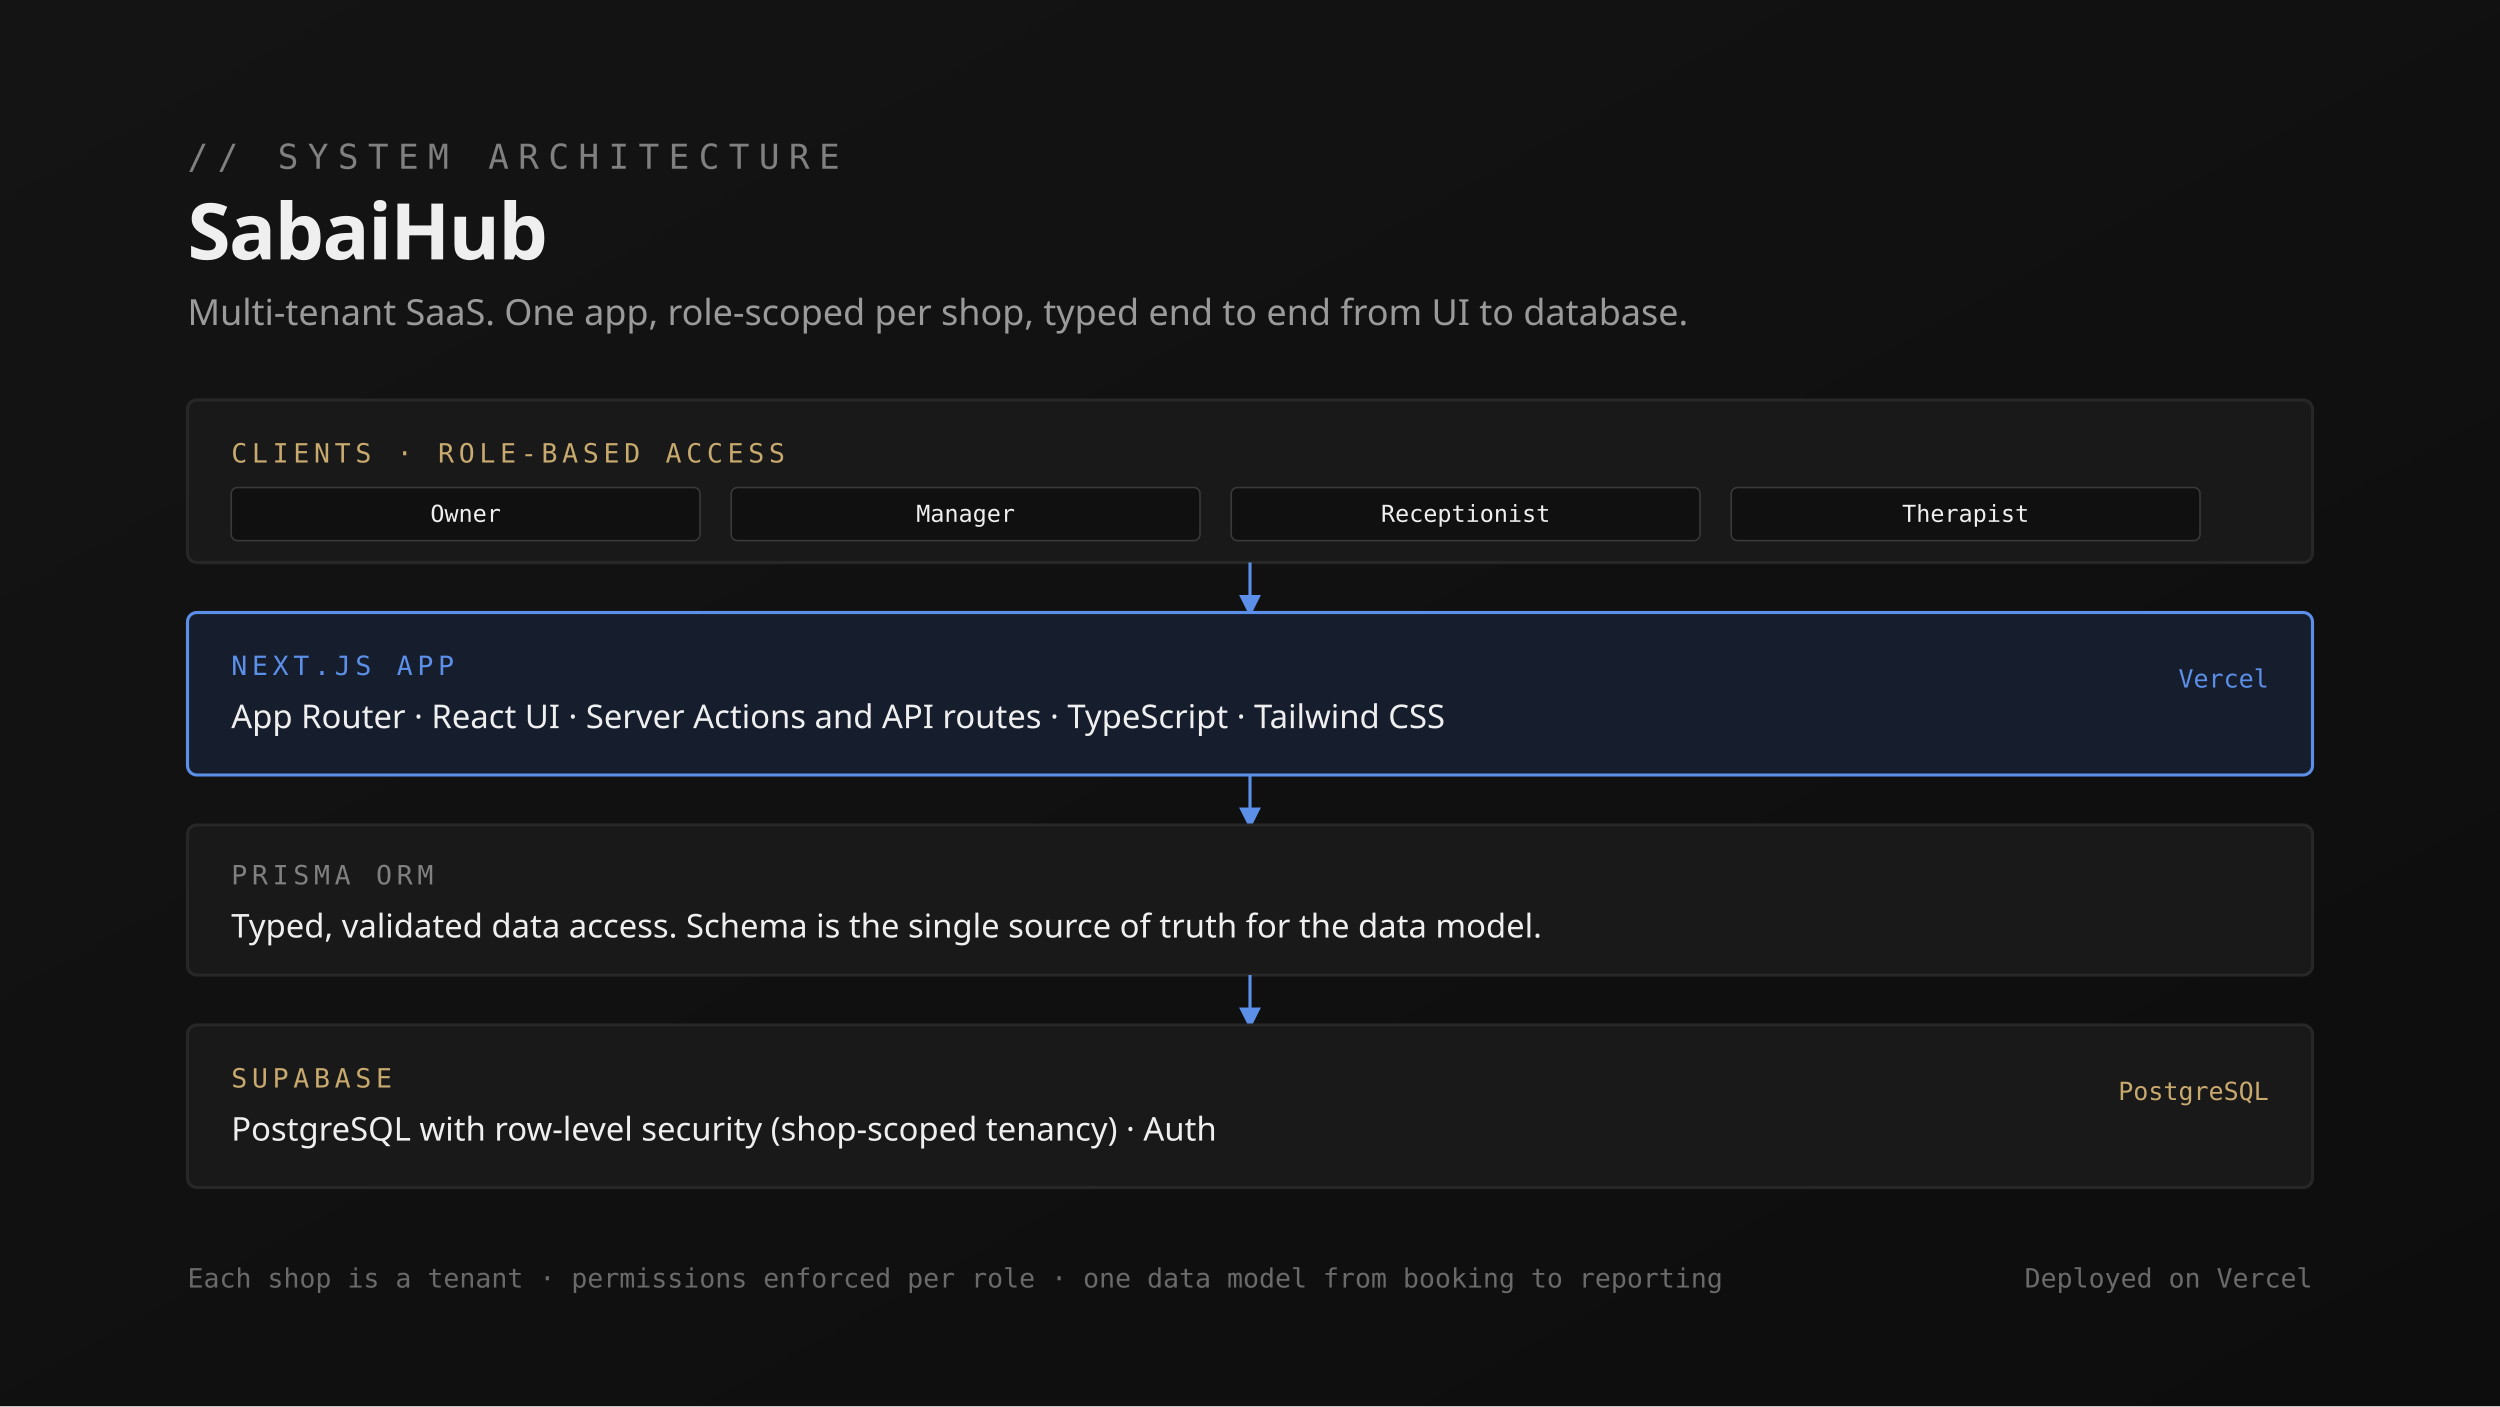
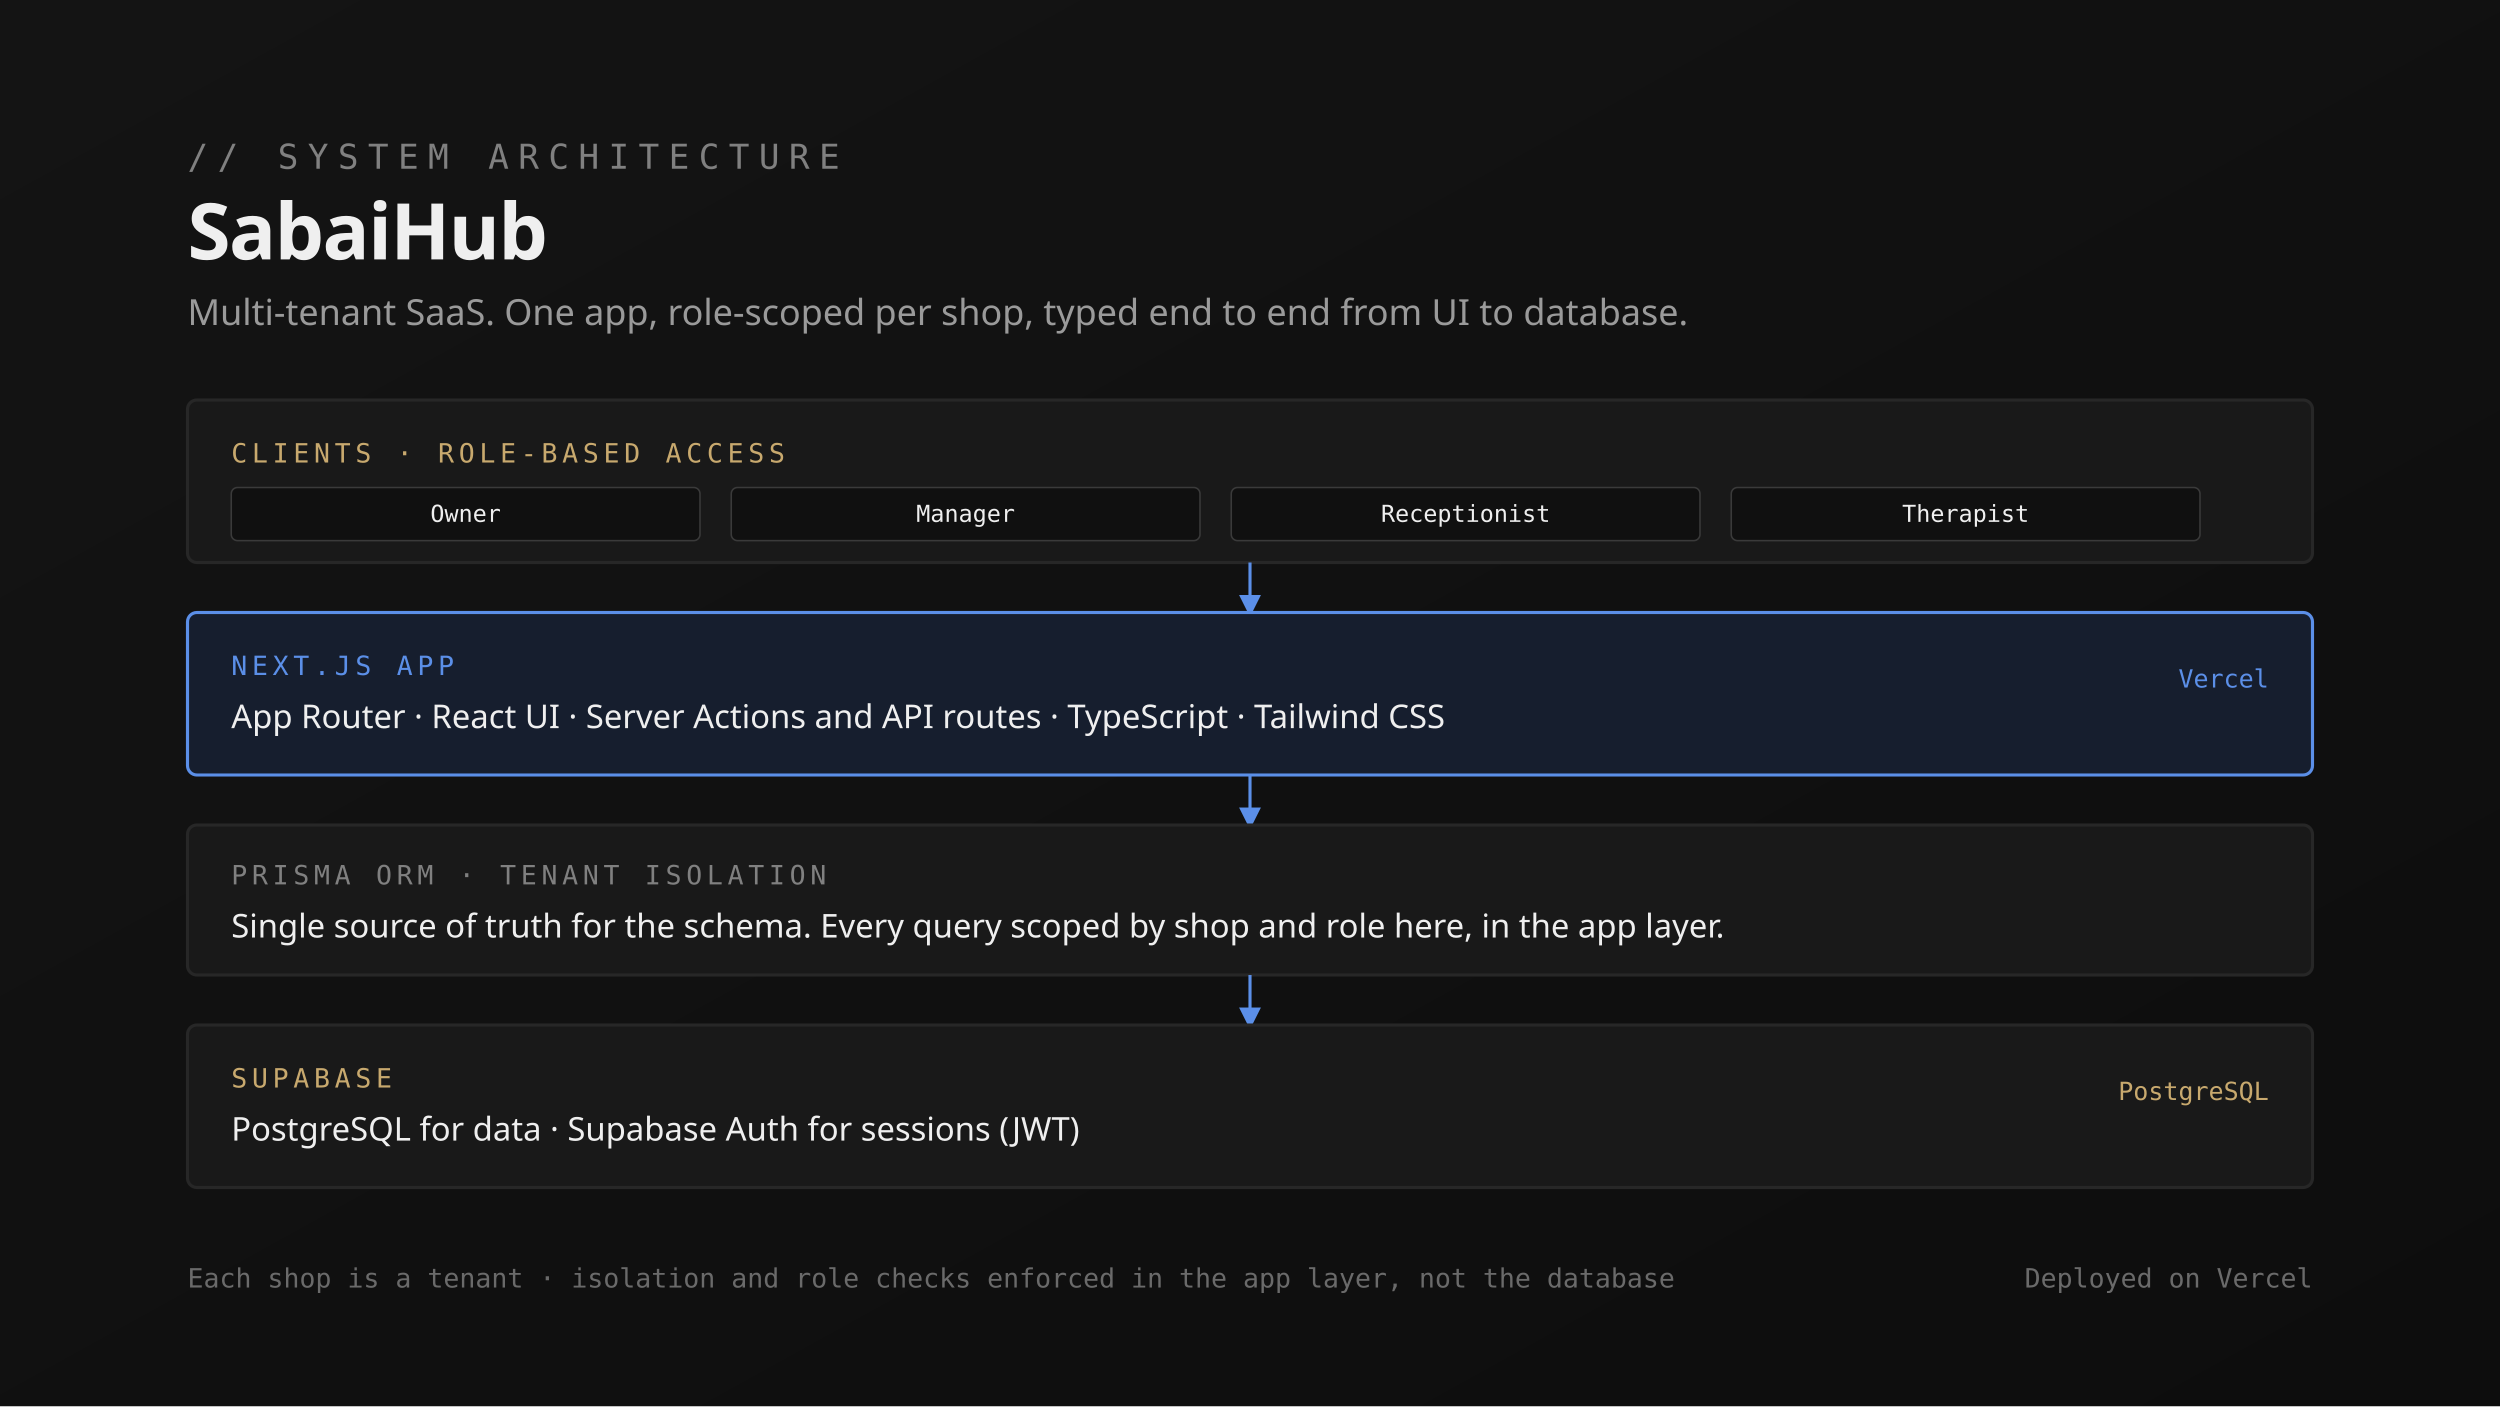
<svg xmlns="http://www.w3.org/2000/svg" viewBox="0 0 1600 900" width="1600" height="900" font-family="'Space Grotesk', 'Segoe UI', sans-serif">
  <defs>
    <linearGradient id="bg" x1="0" y1="0" x2="1" y2="1">
      <stop offset="0" stop-color="#141414" />
      <stop offset="1" stop-color="#0d0d0d" />
    </linearGradient>
    <marker id="arr" viewBox="0 0 10 10" refX="8" refY="5" markerWidth="7" markerHeight="7" orient="auto-start-reverse">
      <path d="M0,0 L10,5 L0,10 z" fill="#5B8FE8" />
    </marker>
  </defs>
  <rect width="1600" height="900" fill="url(#bg)" />
  <text x="120" y="108" fill="#808080" font-family="'JetBrains Mono', monospace" font-size="22" letter-spacing="6">// SYSTEM ARCHITECTURE</text>
  <text x="120" y="166" fill="#EFEFEF" font-size="50" font-weight="600" letter-spacing="-1">SabaiHub</text>
  <text x="120" y="208" fill="#9A9A9A" font-size="23">Multi-tenant SaaS. One app, role-scoped per shop, typed end to end from UI to database.</text>
  <rect x="120" y="256" width="1360" height="104" rx="6" fill="#191919" stroke="#272727" stroke-width="2" />
  <text x="148" y="296" fill="#C8A96E" font-family="'JetBrains Mono', monospace" font-size="17" letter-spacing="3">CLIENTS · ROLE-BASED ACCESS</text>
  <g font-family="'JetBrains Mono', monospace" font-size="15">
    <rect x="148" y="312" width="300" height="34" rx="4" fill="#101010" stroke="#3a3a3a" />
    <text x="298" y="334" fill="#EFEFEF" text-anchor="middle">Owner</text>
    <rect x="468" y="312" width="300" height="34" rx="4" fill="#101010" stroke="#3a3a3a" />
    <text x="618" y="334" fill="#EFEFEF" text-anchor="middle">Manager</text>
    <rect x="788" y="312" width="300" height="34" rx="4" fill="#101010" stroke="#3a3a3a" />
    <text x="938" y="334" fill="#EFEFEF" text-anchor="middle">Receptionist</text>
    <rect x="1108" y="312" width="300" height="34" rx="4" fill="#101010" stroke="#3a3a3a" />
    <text x="1258" y="334" fill="#EFEFEF" text-anchor="middle">Therapist</text>
  </g>
  <line x1="800" y1="360" x2="800" y2="392" stroke="#5B8FE8" stroke-width="2" marker-end="url(#arr)" />
  <rect x="120" y="392" width="1360" height="104" rx="6" fill="#161e2e" stroke="#5B8FE8" stroke-width="2" />
  <text x="148" y="432" fill="#5B8FE8" font-family="'JetBrains Mono', monospace" font-size="17" letter-spacing="3">NEXT.JS APP</text>
  <text x="148" y="466" fill="#EFEFEF" font-size="21">App Router · React UI · Server Actions and API routes · TypeScript · Tailwind CSS</text>
  <text x="1452" y="440" fill="#5B8FE8" font-family="'JetBrains Mono', monospace" font-size="16" text-anchor="end">Vercel</text>
  <line x1="800" y1="496" x2="800" y2="528" stroke="#5B8FE8" stroke-width="2" marker-end="url(#arr)" />
  <rect x="120" y="528" width="1360" height="96" rx="6" fill="#191919" stroke="#272727" stroke-width="2" />
-   <text x="148" y="566" fill="#808080" font-family="'JetBrains Mono', monospace" font-size="17" letter-spacing="3">PRISMA ORM</text>
-   <text x="148" y="600" fill="#EFEFEF" font-size="21">Typed, validated data access. Schema is the single source of truth for the data model.</text>
+   <text x="148" y="566" fill="#808080" font-family="'JetBrains Mono', monospace" font-size="17" letter-spacing="3">PRISMA ORM · TENANT ISOLATION</text>
+   <text x="148" y="600" fill="#EFEFEF" font-size="21">Single source of truth for the schema. Every query scoped by shop and role here, in the app layer.</text>
  <line x1="800" y1="624" x2="800" y2="656" stroke="#5B8FE8" stroke-width="2" marker-end="url(#arr)" />
  <rect x="120" y="656" width="1360" height="104" rx="6" fill="#191919" stroke="#272727" stroke-width="2" />
  <text x="148" y="696" fill="#C8A96E" font-family="'JetBrains Mono', monospace" font-size="17" letter-spacing="3">SUPABASE</text>
-   <text x="148" y="730" fill="#EFEFEF" font-size="21">PostgreSQL with row-level security (shop-scoped tenancy) · Auth</text>
+   <text x="148" y="730" fill="#EFEFEF" font-size="21">PostgreSQL for data · Supabase Auth for sessions (JWT)</text>
  <text x="1452" y="704" fill="#C8A96E" font-family="'JetBrains Mono', monospace" font-size="16" text-anchor="end">PostgreSQL</text>
-   <text x="120" y="824" fill="#6A6A6A" font-family="'JetBrains Mono', monospace" font-size="17">Each shop is a tenant · permissions enforced per role · one data model from booking to reporting</text>
+   <text x="120" y="824" fill="#6A6A6A" font-family="'JetBrains Mono', monospace" font-size="17">Each shop is a tenant · isolation and role checks enforced in the app layer, not the database</text>
  <text x="1480" y="824" fill="#6A6A6A" font-family="'JetBrains Mono', monospace" font-size="17" text-anchor="end">Deployed on Vercel</text>
</svg>
